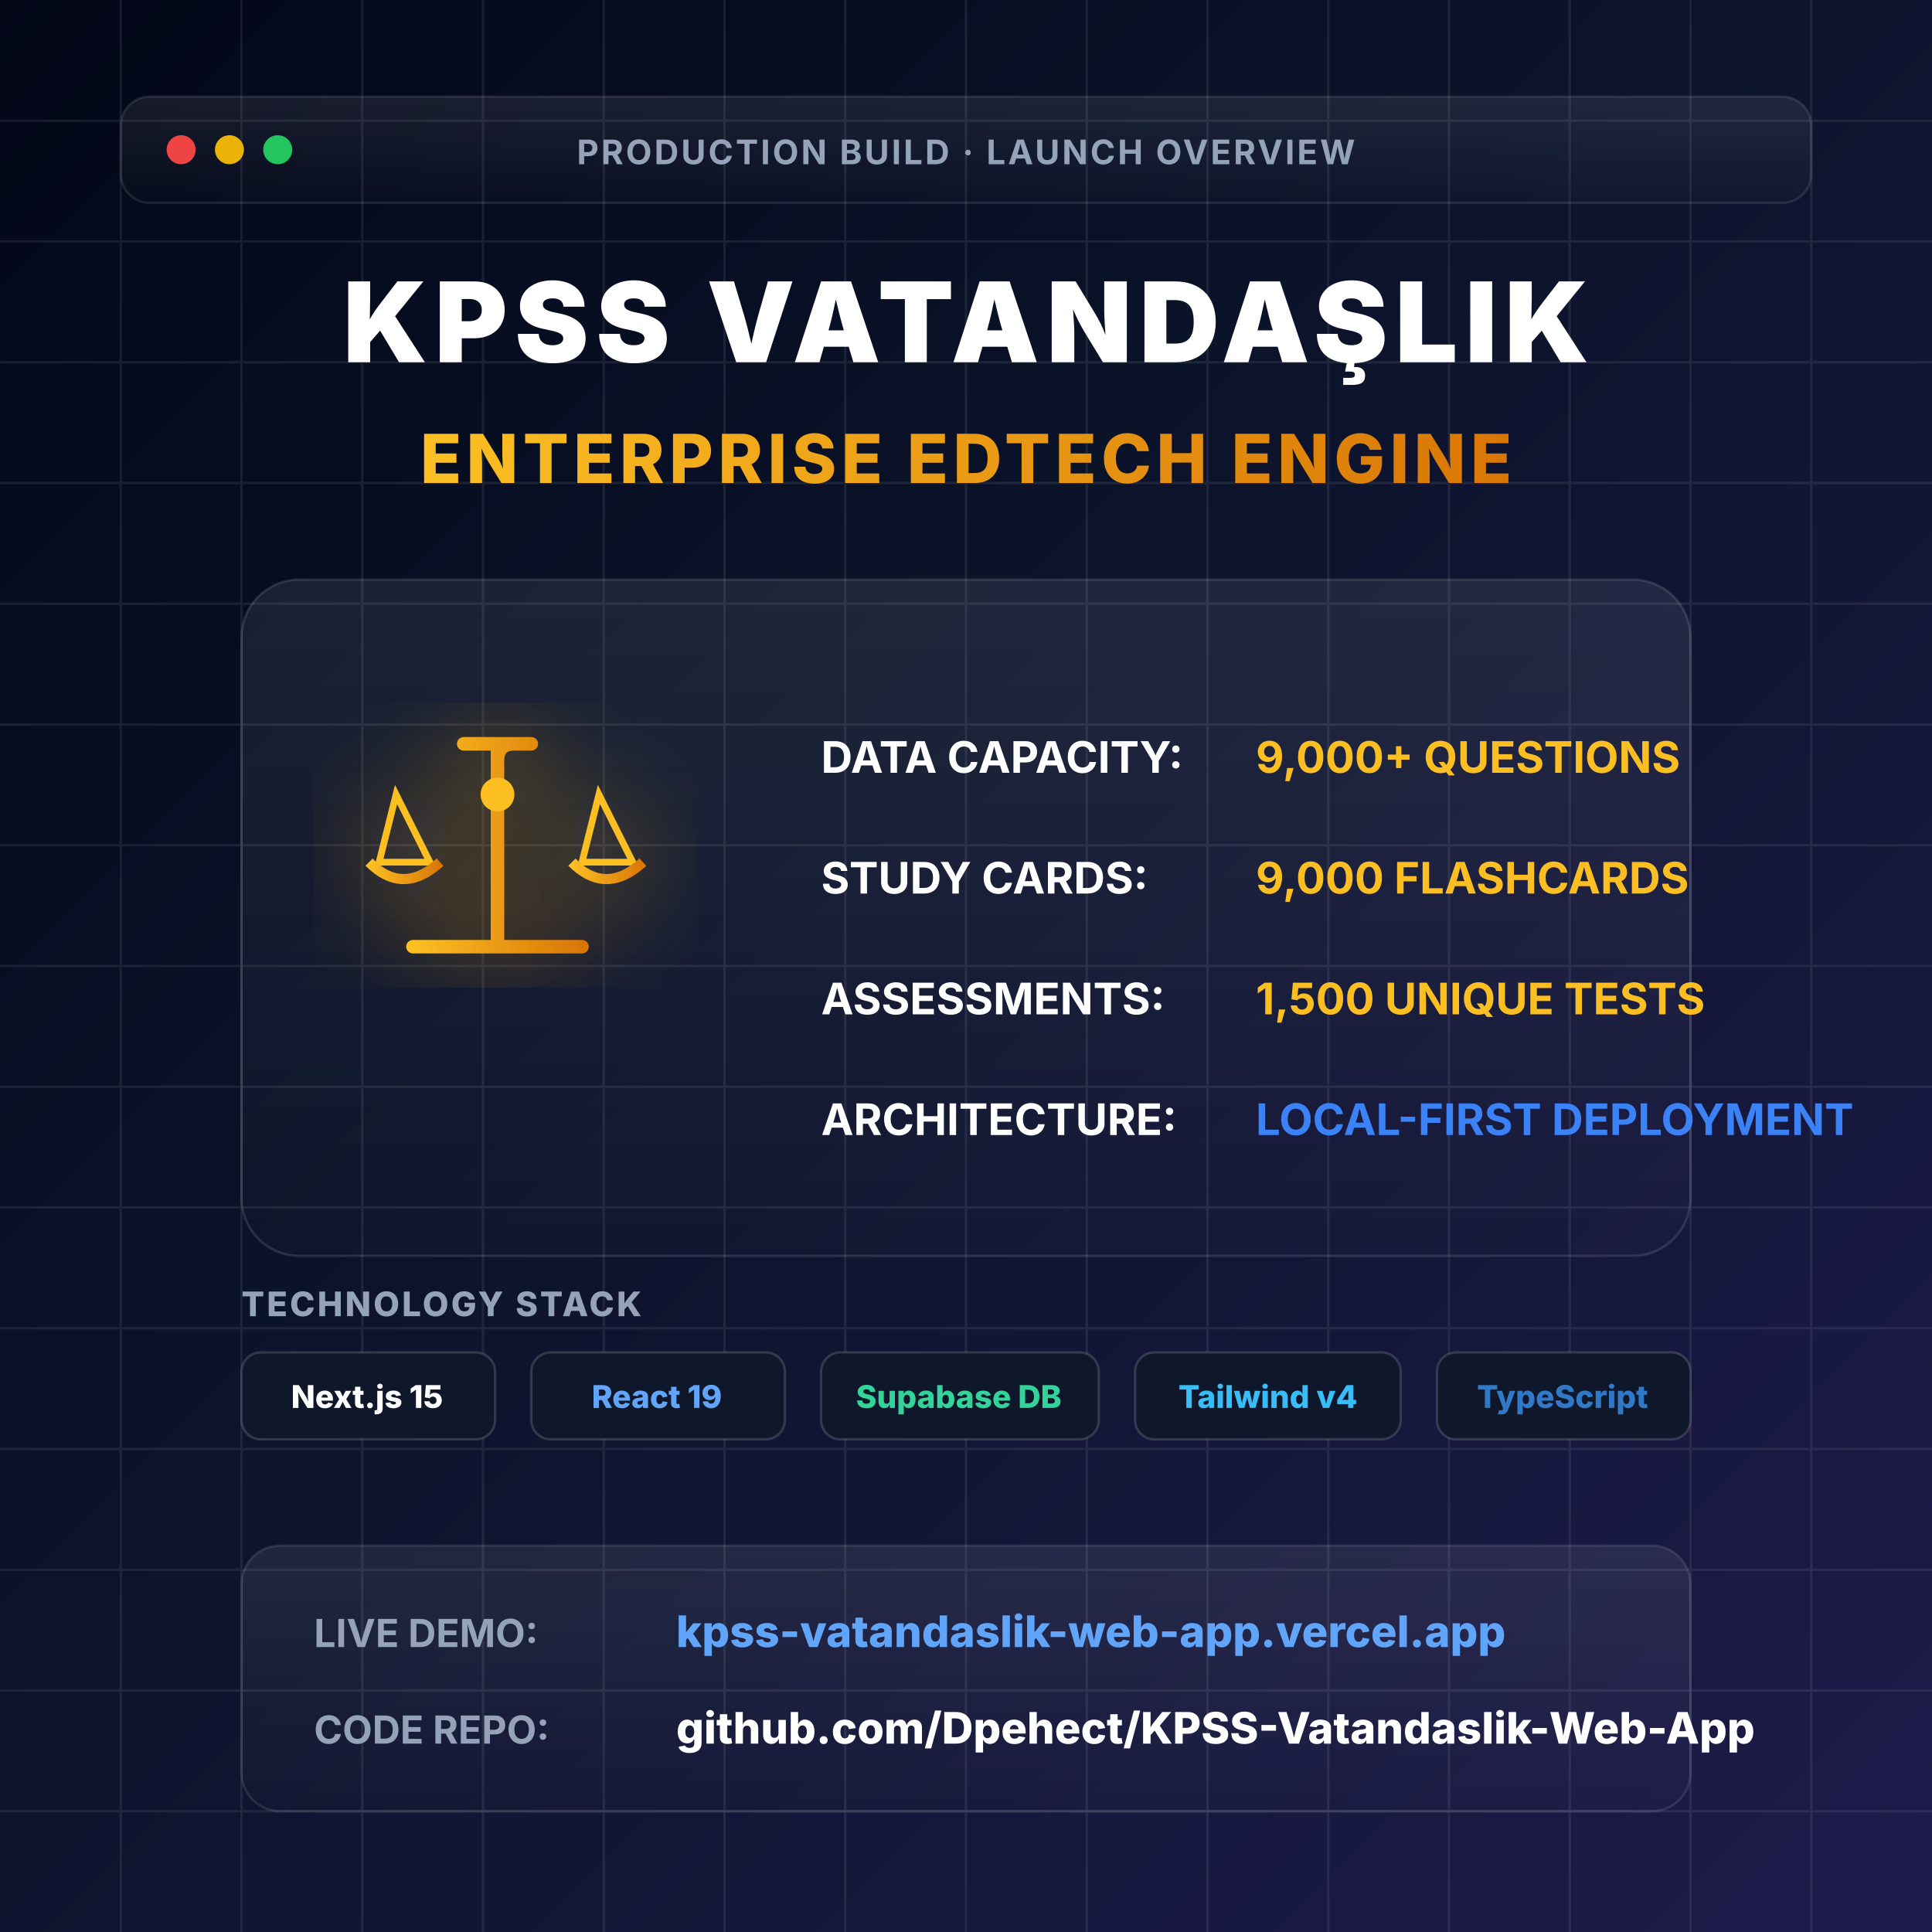
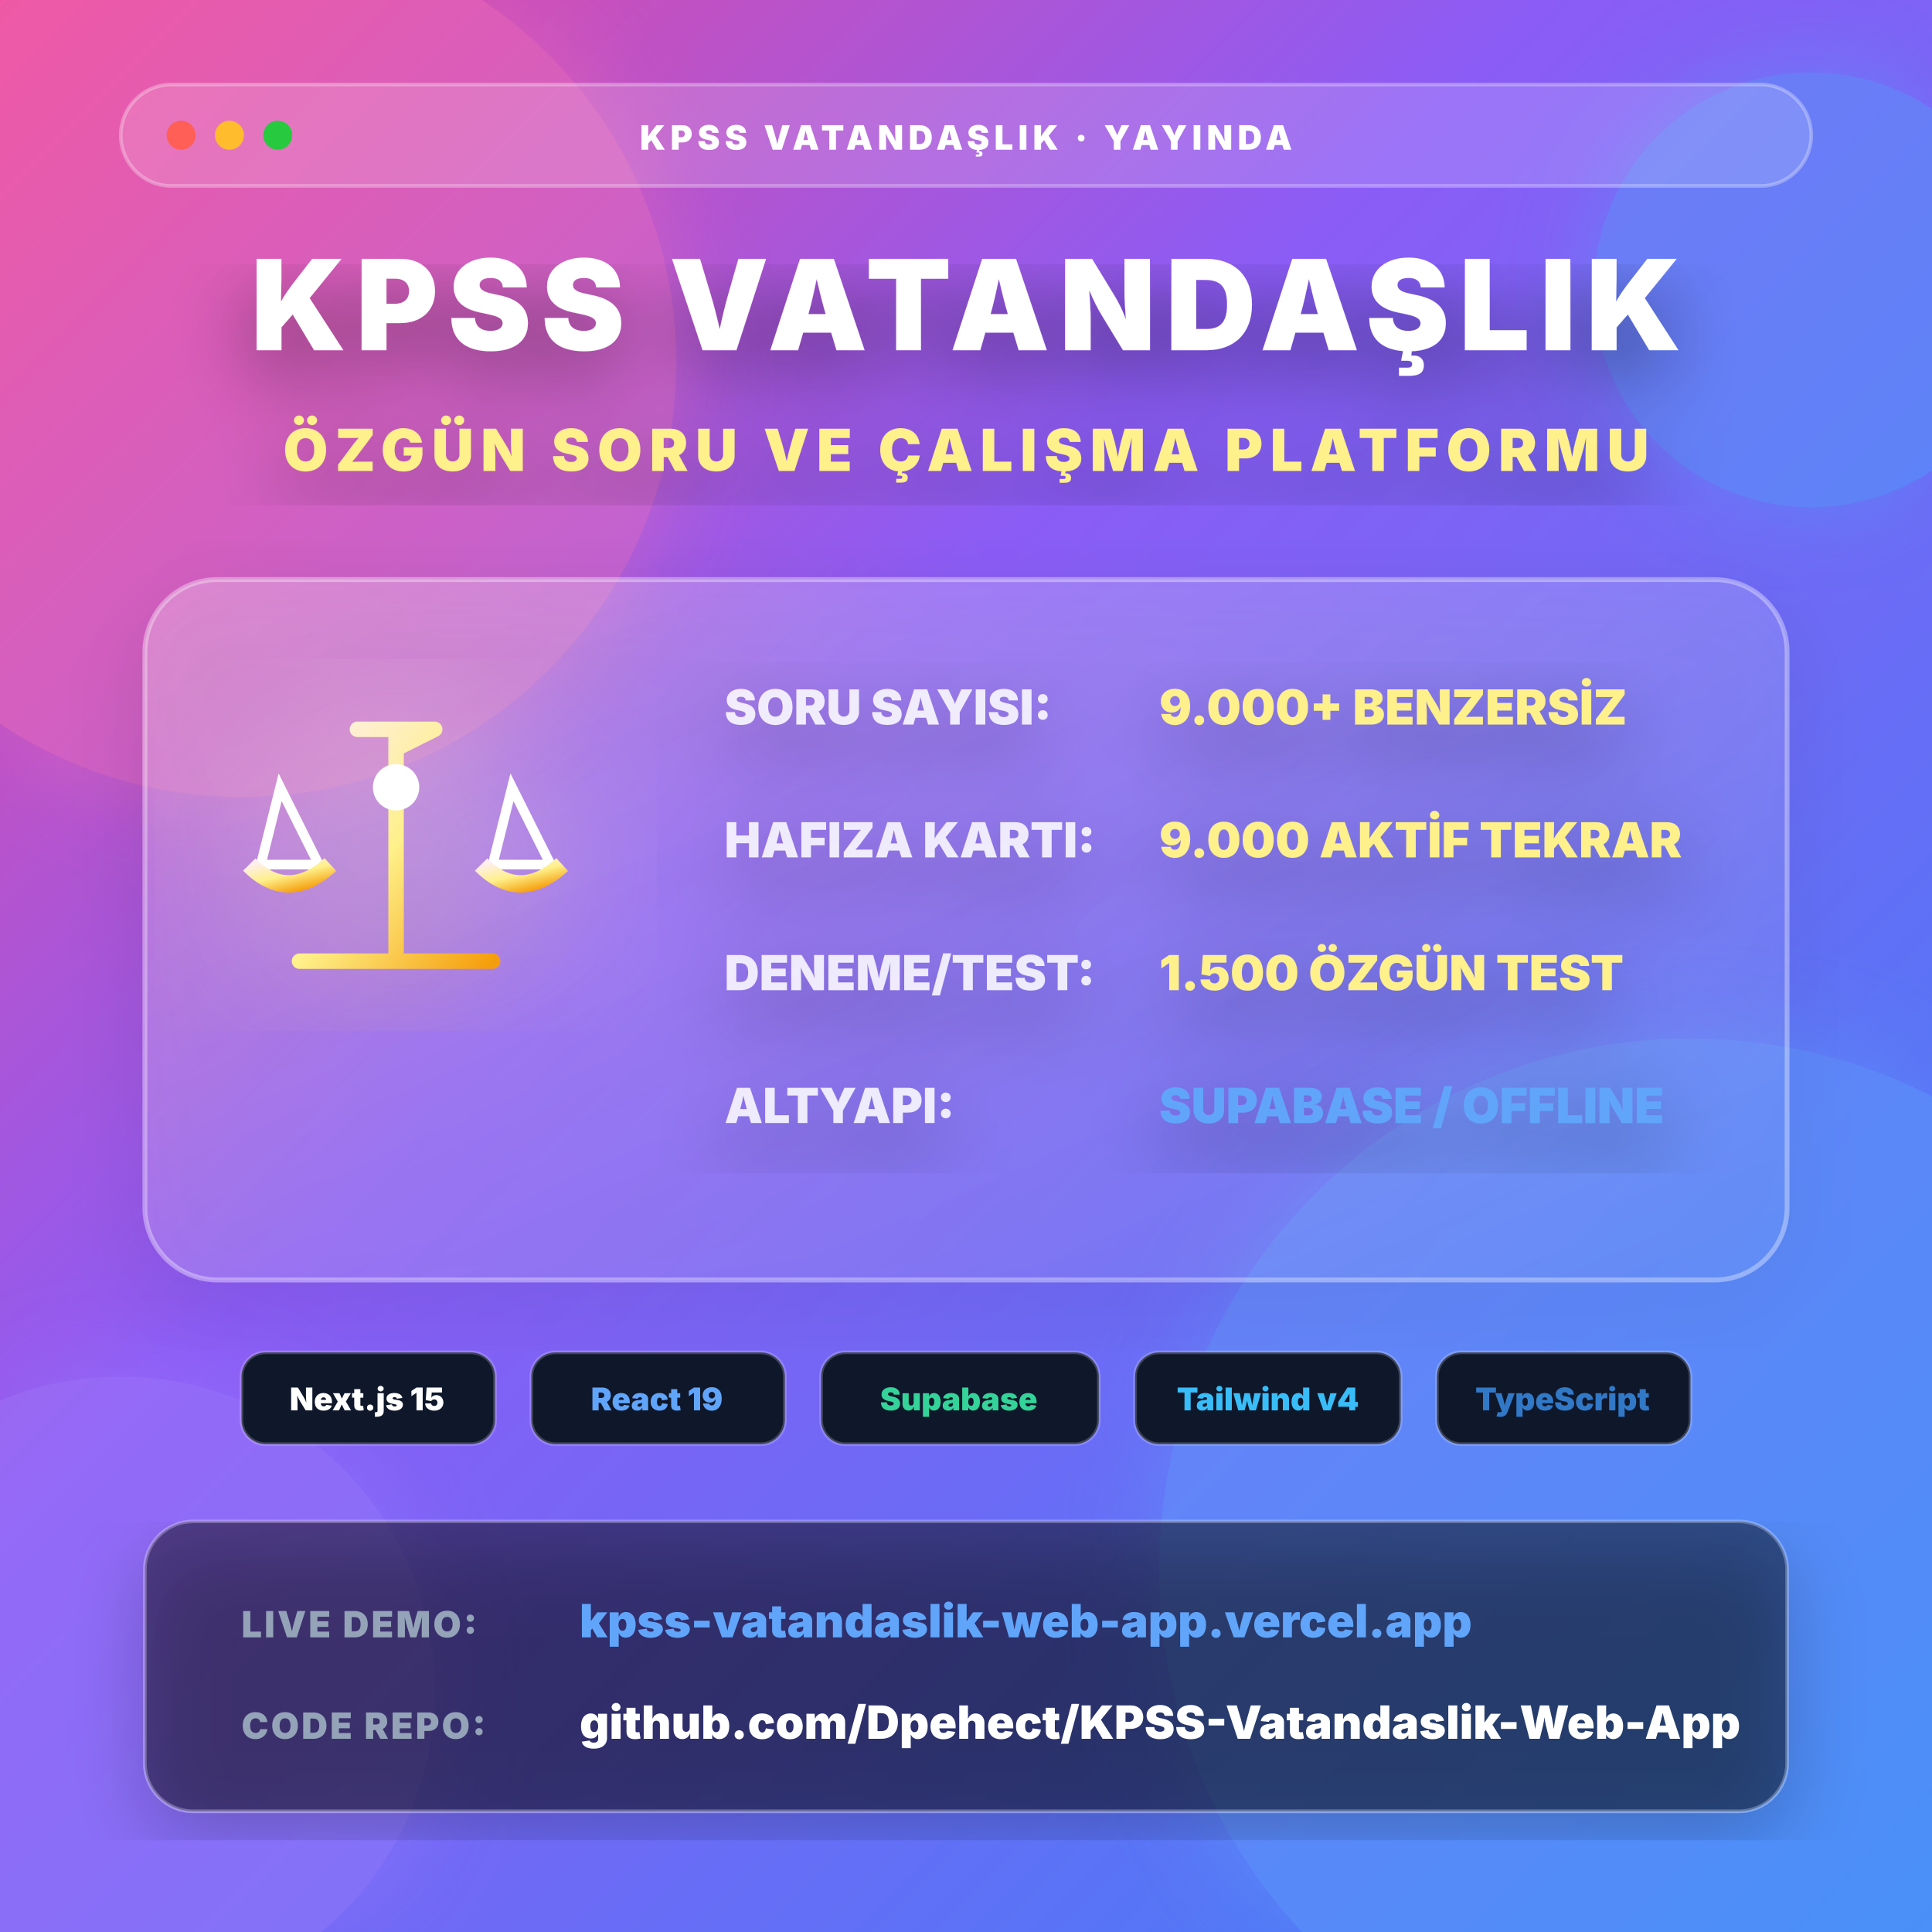
<svg xmlns="http://www.w3.org/2000/svg" viewBox="0 0 800 800" width="100%" height="100%">
  <defs>
-     <linearGradient id="bgGrad" x1="0%" y1="0%" x2="100%" y2="100%">
-       <stop offset="0%" stop-color="#020617" />
-       <stop offset="40%" stop-color="#0b1329" />
-       <stop offset="100%" stop-color="#1e1b4b" />
+     <linearGradient id="vibrantBg" x1="0%" y1="0%" x2="100%" y2="100%">
+       <stop offset="0%" stop-color="#ec4899" />
+       <stop offset="40%" stop-color="#8b5cf6" />
+       <stop offset="100%" stop-color="#3b82f6" />
    </linearGradient>
-     <linearGradient id="goldGrad" x1="0%" y1="0%" x2="100%" y2="0%">
-       <stop offset="0%" stop-color="#fbbf24" />
-       <stop offset="100%" stop-color="#d97706" />
+     <linearGradient id="goldGrad" x1="0%" y1="0%" x2="100%" y2="100%">
+       <stop offset="0%" stop-color="#ffeef0" />
+       <stop offset="50%" stop-color="#fef08a" />
+       <stop offset="100%" stop-color="#f59e0b" />
    </linearGradient>
-     <linearGradient id="blueGrad" x1="0%" y1="0%" x2="100%" y2="0%">
-       <stop offset="0%" stop-color="#3b82f6" />
-       <stop offset="100%" stop-color="#1d4ed8" />
+     <linearGradient id="glassGrad" x1="0%" y1="0%" x2="100%" y2="100%">
+       <stop offset="0%" stop-color="rgba(255, 255, 255, 0.24)" />
+       <stop offset="100%" stop-color="rgba(255, 255, 255, 0.03)" />
    </linearGradient>
-     <linearGradient id="cardGrad" x1="0%" y1="0%" x2="0%" y2="100%">
-       <stop offset="0%" stop-color="rgba(255, 255, 255, 0.08)" />
-       <stop offset="100%" stop-color="rgba(255, 255, 255, 0.01)" />
-     </linearGradient>
-     <filter id="glow" x="-20%" y="-20%" width="140%" height="140%">
-       <feGaussianBlur stdDeviation="15" result="blur" />
+     <filter id="shadow" x="-10%" y="-10%" width="120%" height="120%">
+       <feDropShadow dx="0" dy="12" stdDeviation="16" flood-color="#000000" flood-opacity="0.45" />
+     </filter>
+     <filter id="intenseGlow" x="-30%" y="-30%" width="160%" height="160%">
+       <feGaussianBlur stdDeviation="20" result="blur" />
      <feComposite in="SourceGraphic" in2="blur" operator="over" />
    </filter>
  </defs>
-   <rect width="800" height="800" fill="url(#bgGrad)" />
-   <g opacity="0.08">
-     <path d="M 0,50 L 800,50 M 0,100 L 800,100 M 0,150 L 800,150 M 0,200 L 800,200 M 0,250 L 800,250 M 0,300 L 800,300 M 0,350 L 800,350 M 0,400 L 800,400 M 0,450 L 800,450 M 0,500 L 800,500 M 0,550 L 800,550 M 0,600 L 800,600 M 0,650 L 800,650 M 0,700 L 800,700 M 0,750 L 800,750" stroke="#ffffff" stroke-width="1" />
-     <path d="M 50,0 L 50,800 M 100,0 L 100,800 M 150,0 L 150,800 M 200,0 L 200,800 M 250,0 L 250,800 M 300,0 L 300,800 M 350,0 L 350,800 M 400,0 L 400,800 M 450,0 L 450,800 M 500,0 L 500,800 M 550,0 L 550,800 M 600,0 L 600,800 M 650,0 L 650,800 M 700,0 L 700,800 M 750,0 L 750,800" stroke="#ffffff" stroke-width="1" />
+   <rect width="800" height="800" fill="url(#vibrantBg)" />
+   <circle cx="100" cy="150" r="180" fill="#f472b6" opacity="0.4" filter="url(#intenseGlow)" />
+   <circle cx="700" cy="650" r="220" fill="#60a5fa" opacity="0.4" filter="url(#intenseGlow)" />
+   <circle cx="750" cy="120" r="90" fill="#38bdf8" opacity="0.3" filter="url(#intenseGlow)" />
+   <circle cx="50" cy="700" r="130" fill="#a78bfa" opacity="0.3" filter="url(#intenseGlow)" />
+   <rect x="50" y="35" width="700" height="42" rx="21" fill="rgba(255, 255, 255, 0.15)" stroke="rgba(255, 255, 255, 0.3)" stroke-width="1.5" />
+   <circle cx="75" cy="56" r="6" fill="#ff5f56" />
+   <circle cx="95" cy="56" r="6" fill="#ffbd2e" />
+   <circle cx="115" cy="56" r="6" fill="#27c93f" />
+   <text x="400" y="62" text-anchor="middle" font-family="'Inter', system-ui, sans-serif" font-size="14" font-weight="900" fill="#ffffff" letter-spacing="2">
+     KPSS VATANDAŞLIK · YAYINDA
+   </text>
+   <g filter="url(#shadow)">
+     <text x="400" y="145" text-anchor="middle" font-family="'Inter', system-ui, sans-serif" font-size="52" font-weight="900" fill="#ffffff" letter-spacing="4">
+       KPSS VATANDAŞLIK
+     </text>
+     <text x="400" y="195" text-anchor="middle" font-family="'Inter', system-ui, sans-serif" font-size="24" font-weight="900" fill="#fef08a" letter-spacing="3">
+       ÖZGÜN SORU VE ÇALIŞMA PLATFORMU
+     </text>
  </g>
-   <rect x="50" y="40" width="700" height="44" rx="12" fill="url(#cardGrad)" stroke="rgba(255, 255, 255, 0.1)" stroke-width="1" />
-   <circle cx="75" cy="62" r="6" fill="#ef4444" />
-   <circle cx="95" cy="62" r="6" fill="#eab308" />
-   <circle cx="115" cy="62" r="6" fill="#22c55e" />
-   <text x="400" y="68" text-anchor="middle" font-family="'Inter', system-ui, sans-serif" font-size="14" font-weight="700" fill="#94a3b8" letter-spacing="1">
-     PRODUCTION BUILD · LAUNCH OVERVIEW
-   </text>
-   <text x="400" y="150" text-anchor="middle" font-family="'Inter', system-ui, sans-serif" font-size="46" font-weight="900" fill="#ffffff" letter-spacing="3">
-     KPSS VATANDAŞLIK
-   </text>
-   <text x="400" y="200" text-anchor="middle" font-family="'Inter', system-ui, sans-serif" font-size="28" font-weight="800" fill="url(#goldGrad)" letter-spacing="2">
-     ENTERPRISE EDTECH ENGINE
-   </text>
-   <g transform="translate(100, 240)">
-     <rect x="0" y="0" width="600" height="280" rx="24" fill="url(#cardGrad)" stroke="rgba(255, 255, 255, 0.12)" stroke-width="1" />
-     <g transform="translate(50, 40) scale(1.4)" filter="url(#glow)">
-       <path d="M 15,80 L 65,80 M 40,80 L 40,20 M 40,25 Q 40,20 45,20 L 50,20 M 30,20 L 50,20" stroke="url(#goldGrad)" stroke-width="4" stroke-linecap="round" fill="none" />
-       <path d="M 10,35 L 70,35" stroke="url(#goldGrad)" stroke-width="4" stroke-linecap="round" fill="none" />
-       <circle cx="40" cy="35" r="5" fill="#fbbf24" />
-       <path d="M 10,35 L 5,55 L 20,55 Z" stroke="#fbbf24" stroke-width="2" fill="none" />
-       <path d="M 2,55 Q 12,65 23,55" stroke="url(#goldGrad)" stroke-width="3" fill="none" />
-       <path d="M 70,35 L 65,55 L 80,55 Z" stroke="#fbbf24" stroke-width="2" fill="none" />
-       <path d="M 62,55 Q 72,65 83,55" stroke="url(#goldGrad)" stroke-width="3" fill="none" />
-     </g>
-     <g transform="translate(240, 50)" font-family="'Inter', system-ui, sans-serif" font-size="18" font-weight="700">
-       <text x="0" y="30" fill="#ffffff">DATA CAPACITY:</text>
-       <text x="180" y="30" fill="#fbbf24">9,000+ QUESTIONS</text>
-       <text x="0" y="80" fill="#ffffff">STUDY CARDS:</text>
-       <text x="180" y="80" fill="#fbbf24">9,000 FLASHCARDS</text>
-       <text x="0" y="130" fill="#ffffff">ASSESSMENTS:</text>
-       <text x="180" y="130" fill="#fbbf24">1,500 UNIQUE TESTS</text>
-       <text x="0" y="180" fill="#ffffff">ARCHITECTURE:</text>
-       <text x="180" y="180" fill="#3b82f6">LOCAL-FIRST DEPLOYMENT</text>
-     </g>
+   <rect x="60" y="240" width="680" height="290" rx="30" fill="url(#glassGrad)" stroke="rgba(255, 255, 255, 0.35)" stroke-width="2" filter="url(#shadow)" />
+   <g transform="translate(100, 270) scale(1.6)" filter="url(#intenseGlow)">
+     <path d="M 15,80 L 65,80 M 40,80 L 40,20 M 40,25 L 50,20 M 30,20 L 50,20" stroke="url(#goldGrad)" stroke-width="4" stroke-linecap="round" fill="none" />
+     <path d="M 10,35 L 70,35" stroke="url(#goldGrad)" stroke-width="5" stroke-linecap="round" fill="none" />
+     <circle cx="40" cy="35" r="6" fill="#ffffff" />
+     <path d="M 10,35 L 5,55 L 20,55 Z" stroke="#ffffff" stroke-width="2.5" fill="none" />
+     <path d="M 2,55 Q 12,65 23,55" stroke="url(#goldGrad)" stroke-width="4.5" fill="none" />
+     <path d="M 70,35 L 65,55 L 80,55 Z" stroke="#ffffff" stroke-width="2.5" fill="none" />
+     <path d="M 62,55 Q 72,65 83,55" stroke="url(#goldGrad)" stroke-width="4.5" fill="none" />
+   </g>
+   <g transform="translate(300, 265)" font-family="'Inter', system-ui, sans-serif" font-size="20" font-weight="900" fill="#ffffff" filter="url(#shadow)">
+     <text x="0" y="35" fill="rgba(255,255,255,0.85)">SORU SAYISI:</text>
+     <text x="180" y="35" fill="#fef08a">9.000+ BENZERSİZ</text>
+     <text x="0" y="90" fill="rgba(255,255,255,0.85)">HAFIZA KARTI:</text>
+     <text x="180" y="90" fill="#fef08a">9.000 AKTİF TEKRAR</text>
+     <text x="0" y="145" fill="rgba(255,255,255,0.85)">DENEME/TEST:</text>
+     <text x="180" y="145" fill="#fef08a">1.500 ÖZGÜN TEST</text>
+     <text x="0" y="200" fill="rgba(255,255,255,0.85)">ALTYAPI:</text>
+     <text x="180" y="200" fill="#60a5fa">SUPABASE / OFFLINE</text>
  </g>
  <g transform="translate(100, 560)">
-     <text x="0" y="-15" font-family="'Inter', system-ui, sans-serif" font-size="14" font-weight="800" fill="#94a3b8" letter-spacing="1">TECHNOLOGY STACK</text>
-     <rect x="0" y="0" width="105" height="36" rx="8" fill="#0f172a" stroke="rgba(255,255,255,0.15)" stroke-width="1" />
-     <text x="52" y="23" text-anchor="middle" font-family="'Inter', system-ui, sans-serif" font-size="13" font-weight="800" fill="#ffffff">Next.js 15</text>
-     <rect x="120" y="0" width="105" height="36" rx="8" fill="#0f172a" stroke="rgba(255,255,255,0.15)" stroke-width="1" />
-     <text x="172" y="23" text-anchor="middle" font-family="'Inter', system-ui, sans-serif" font-size="13" font-weight="800" fill="#60a5fa">React 19</text>
-     <rect x="240" y="0" width="115" height="36" rx="8" fill="#0f172a" stroke="rgba(255,255,255,0.15)" stroke-width="1" />
-     <text x="297" y="23" text-anchor="middle" font-family="'Inter', system-ui, sans-serif" font-size="13" font-weight="800" fill="#34d399">Supabase DB</text>
-     <rect x="370" y="0" width="110" height="36" rx="8" fill="#0f172a" stroke="rgba(255,255,255,0.15)" stroke-width="1" />
-     <text x="425" y="23" text-anchor="middle" font-family="'Inter', system-ui, sans-serif" font-size="13" font-weight="800" fill="#38bdf8">Tailwind v4</text>
-     <rect x="495" y="0" width="105" height="36" rx="8" fill="#0f172a" stroke="rgba(255,255,255,0.15)" stroke-width="1" />
-     <text x="547" y="23" text-anchor="middle" font-family="'Inter', system-ui, sans-serif" font-size="13" font-weight="800" fill="#3178c6">TypeScript</text>
+     <rect x="0" y="0" width="105" height="38" rx="10" fill="#0f172a" stroke="rgba(255,255,255,0.2)" stroke-width="1.5" />
+     <text x="52" y="24" text-anchor="middle" font-family="'Inter', system-ui, sans-serif" font-size="13" font-weight="900" fill="#ffffff">Next.js 15</text>
+     <rect x="120" y="0" width="105" height="38" rx="10" fill="#0f172a" stroke="rgba(255,255,255,0.2)" stroke-width="1.5" />
+     <text x="172" y="24" text-anchor="middle" font-family="'Inter', system-ui, sans-serif" font-size="13" font-weight="900" fill="#60a5fa">React 19</text>
+     <rect x="240" y="0" width="115" height="38" rx="10" fill="#0f172a" stroke="rgba(255,255,255,0.2)" stroke-width="1.5" />
+     <text x="297" y="24" text-anchor="middle" font-family="'Inter', system-ui, sans-serif" font-size="13" font-weight="900" fill="#34d399">Supabase</text>
+     <rect x="370" y="0" width="110" height="38" rx="10" fill="#0f172a" stroke="rgba(255,255,255,0.2)" stroke-width="1.5" />
+     <text x="425" y="24" text-anchor="middle" font-family="'Inter', system-ui, sans-serif" font-size="13" font-weight="900" fill="#38bdf8">Tailwind v4</text>
+     <rect x="495" y="0" width="105" height="38" rx="10" fill="#0f172a" stroke="rgba(255,255,255,0.2)" stroke-width="1.5" />
+     <text x="547" y="24" text-anchor="middle" font-family="'Inter', system-ui, sans-serif" font-size="13" font-weight="900" fill="#3178c6">TypeScript</text>
  </g>
-   <g transform="translate(100, 640)">
-     <rect x="0" y="0" width="600" height="110" rx="16" fill="url(#cardGrad)" stroke="rgba(255,255,255,0.1)" stroke-width="1" />
-     <text x="30" y="42" font-family="'Inter', system-ui, sans-serif" font-size="16" font-weight="700" fill="#94a3b8">LIVE DEMO:</text>
-     <text x="180" y="42" font-family="'Inter', system-ui, sans-serif" font-size="18" font-weight="800" fill="#60a5fa">kpss-vatandaslik-web-app.vercel.app</text>
-     <text x="30" y="82" font-family="'Inter', system-ui, sans-serif" font-size="16" font-weight="700" fill="#94a3b8">CODE REPO:</text>
-     <text x="180" y="82" font-family="'Inter', system-ui, sans-serif" font-size="18" font-weight="800" fill="#ffffff">github.com/Dpehect/KPSS-Vatandaslik-Web-App</text>
+   <g transform="translate(60, 630)">
+     <rect x="0" y="0" width="680" height="120" rx="20" fill="rgba(0, 0, 0, 0.45)" stroke="rgba(255,255,255,0.25)" stroke-width="1.5" filter="url(#shadow)" />
+     <text x="40" y="48" font-family="'Inter', system-ui, sans-serif" font-size="15" font-weight="900" fill="#94a3b8" letter-spacing="1">LIVE DEMO:</text>
+     <text x="180" y="48" font-family="'Inter', system-ui, sans-serif" font-size="19" font-weight="900" fill="#60a5fa">kpss-vatandaslik-web-app.vercel.app</text>
+     <text x="40" y="90" font-family="'Inter', system-ui, sans-serif" font-size="15" font-weight="900" fill="#94a3b8" letter-spacing="1">CODE REPO:</text>
+     <text x="180" y="90" font-family="'Inter', system-ui, sans-serif" font-size="19" font-weight="900" fill="#ffffff">github.com/Dpehect/KPSS-Vatandaslik-Web-App</text>
  </g>
</svg>
